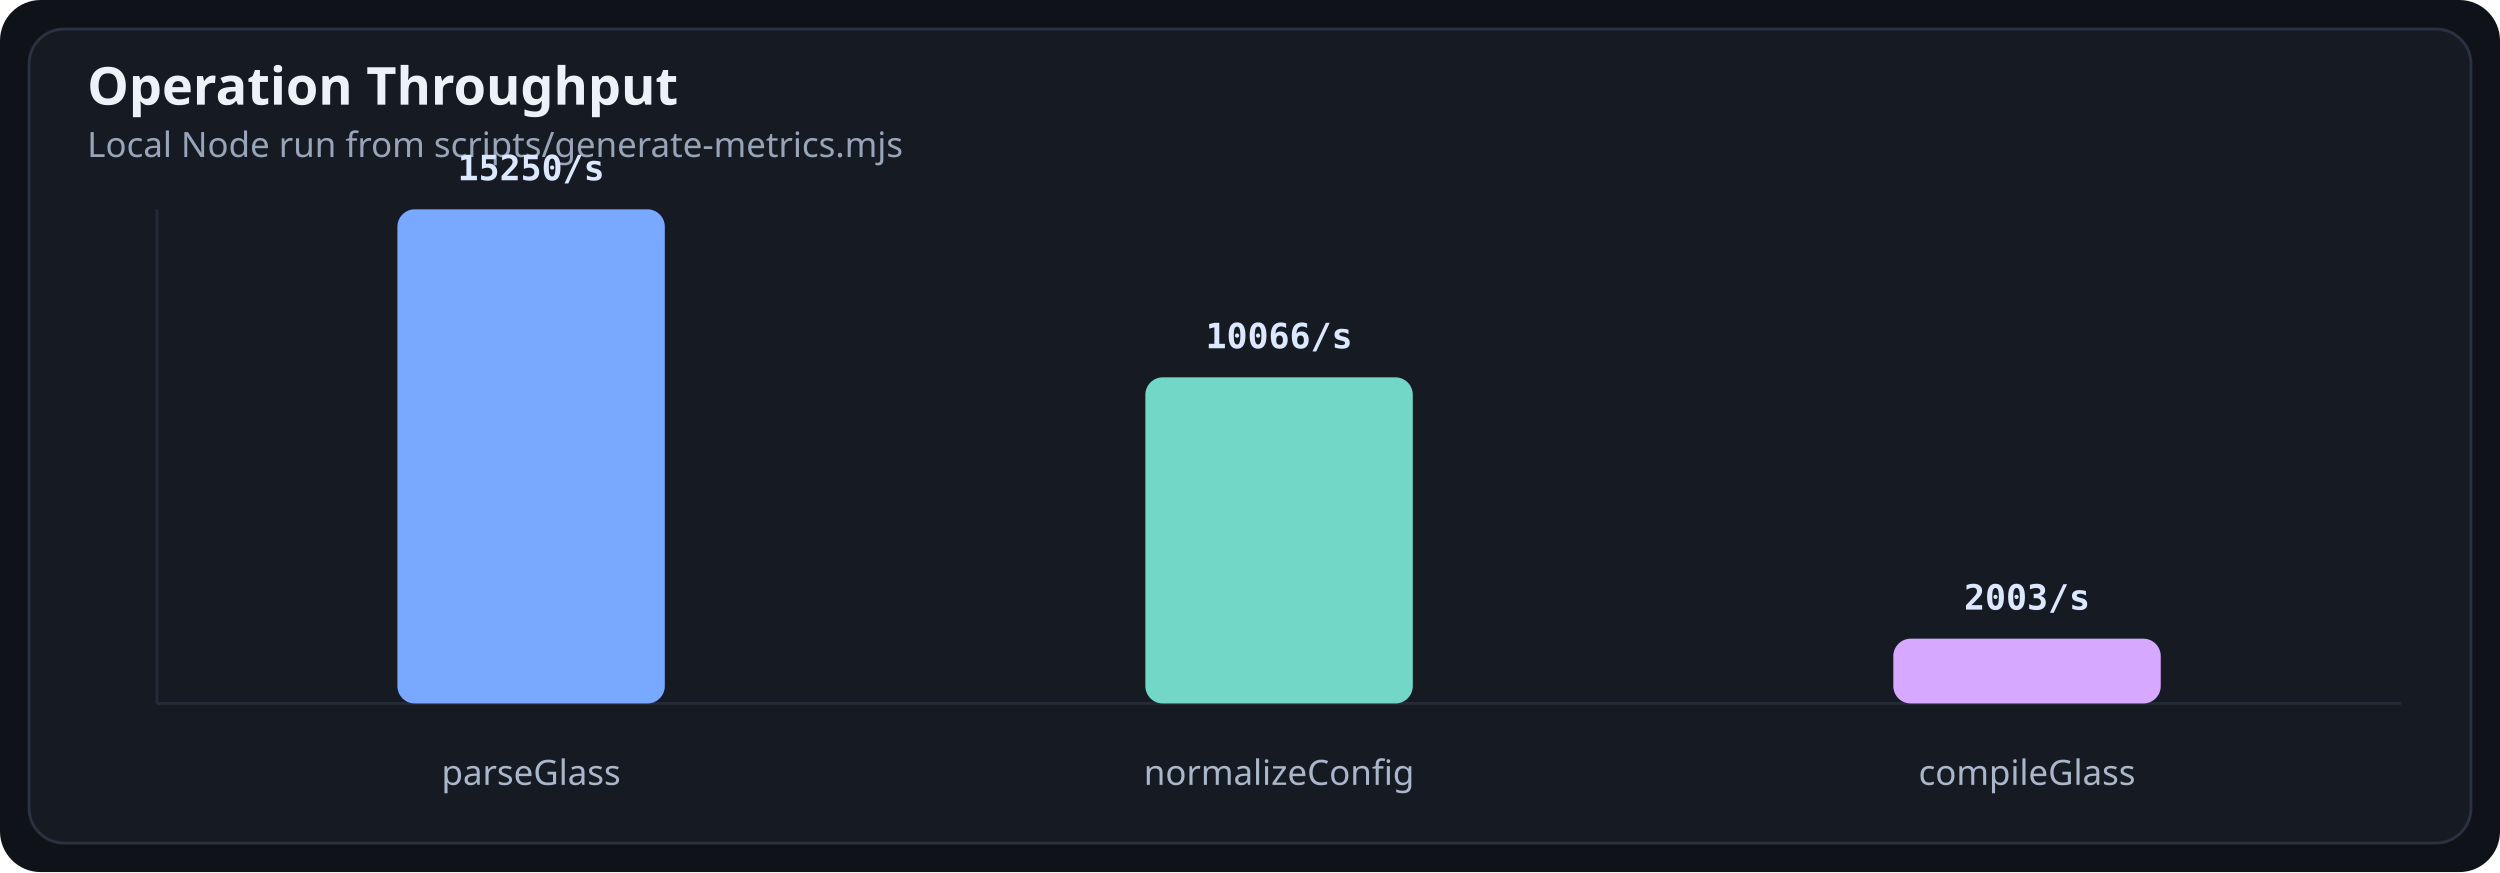
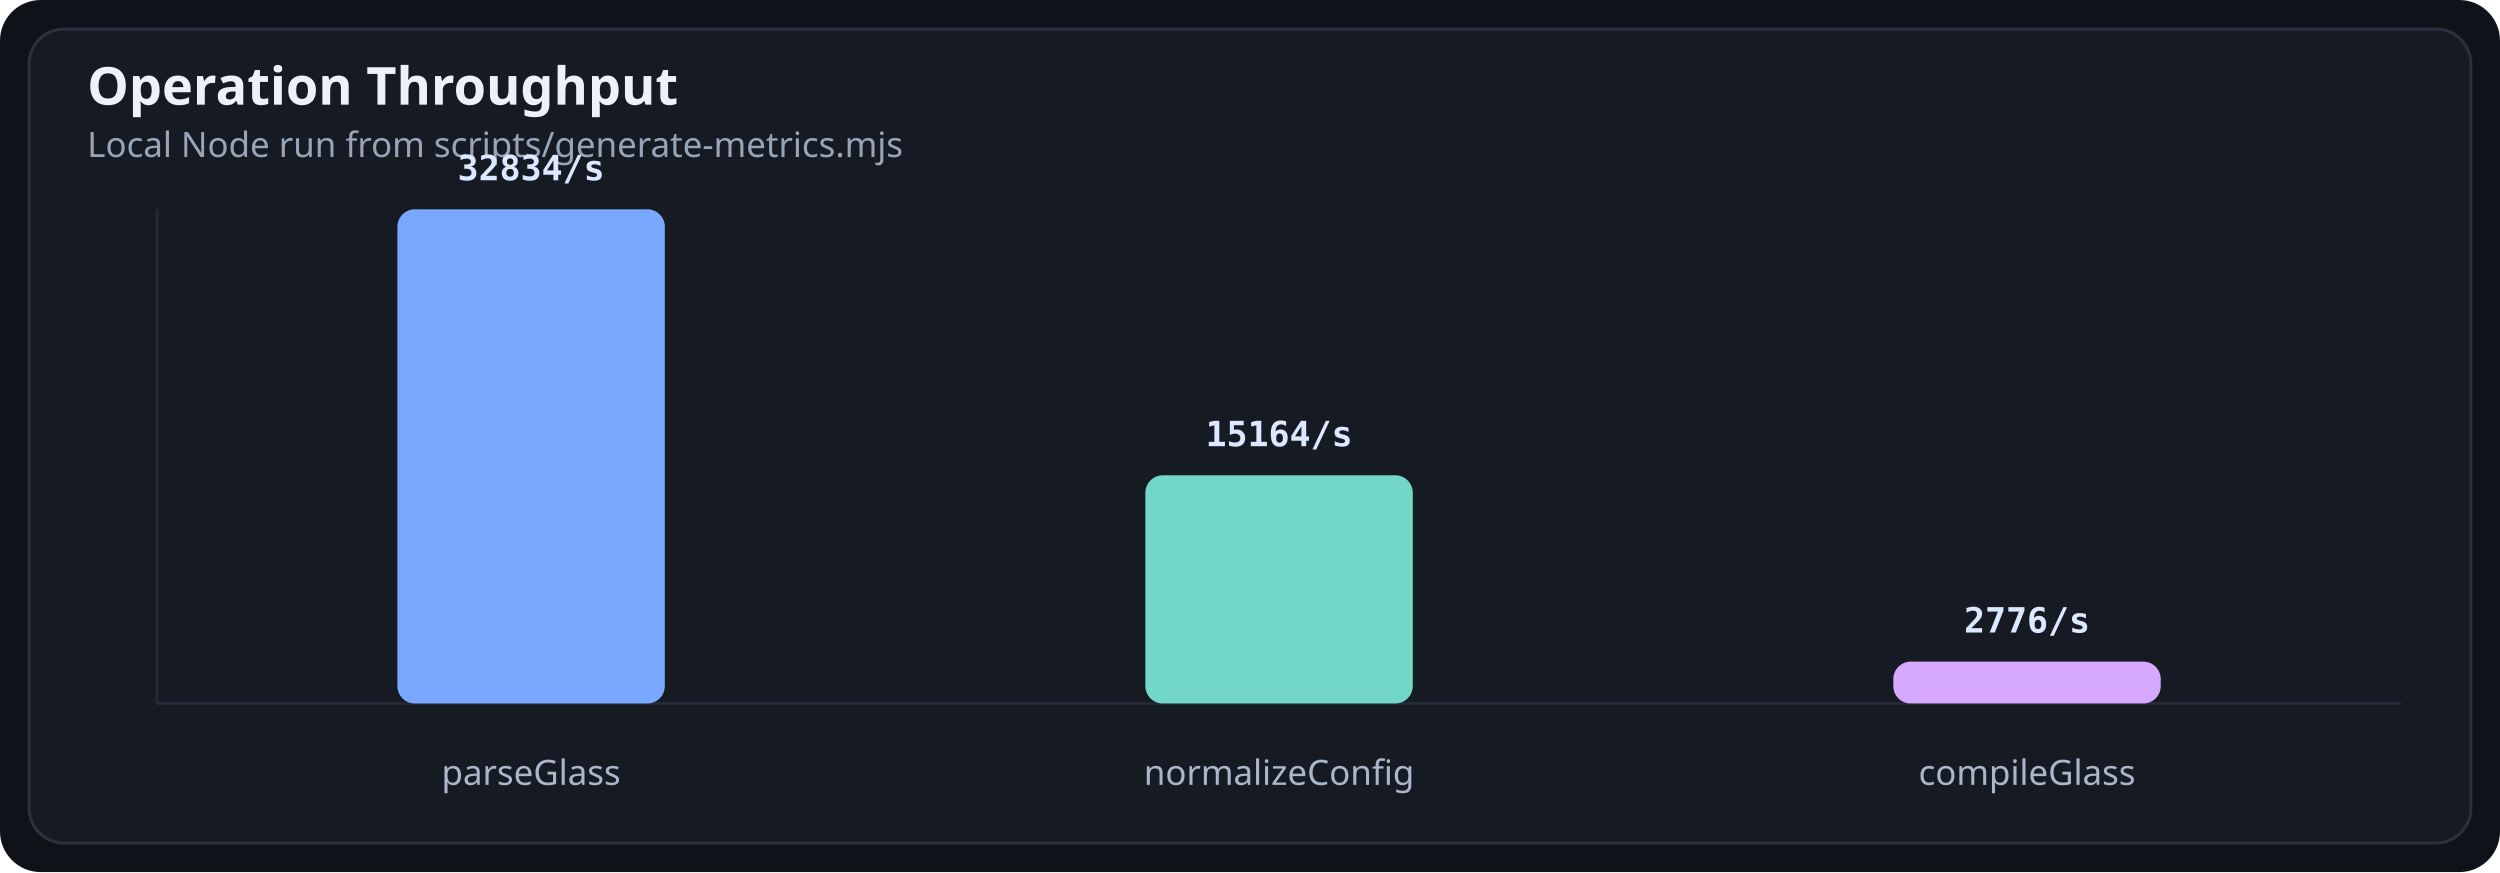
<svg xmlns="http://www.w3.org/2000/svg" width="860" height="300" viewBox="0 0 860 300" role="img" aria-label="Operation Throughput">
  <style>
    .bg { fill: #0f1319; }
    .panel { fill: #151a23; stroke: #2a3140; }
    .title { fill: #edf2fa; font: 700 18px ui-sans-serif, system-ui, sans-serif; }
    .subtitle { fill: #98a4b8; font: 12px ui-sans-serif, system-ui, sans-serif; }
    .grid { stroke: #2a3140; stroke-width: 1; opacity: .72; }
    .value { fill: #dce8ff; font: 700 12px ui-monospace, SFMono-Regular, Consolas, monospace; }
    .label { fill: #aab6c9; font: 12px ui-sans-serif, system-ui, sans-serif; }
    .axis { stroke: #2a3140; stroke-width: 1; }
    .shape { fill: #243752; stroke: #78a8ff; stroke-width: 2; }
    .dot { fill: #9fd0ff; }
  </style>
  <rect class="bg" width="100%" height="100%" rx="14" />
  <rect class="panel" x="10" y="10" width="840" height="280" rx="12" />
  <text x="30" y="36" class="title">Operation Throughput</text>
  <text x="30" y="54" class="subtitle">Local Node run from scripts/generate-metrics.mjs</text>
  <line class="grid" x1="54" y1="242" x2="826" y2="242" />
  <line class="grid" x1="54" y1="72" x2="54" y2="242" />
  <rect x="136.7" y="72.0" width="92.0" height="170.0" rx="6" fill="#78a8ff" />
-   <text x="182.7" y="62.0" text-anchor="middle" class="value">15250/s</text>
+   <text x="182.7" y="62.0" text-anchor="middle" class="value">32834/s</text>
  <text x="182.7" y="270" text-anchor="middle" class="label">parseGlass</text>
-   <rect x="394.0" y="129.8" width="92.0" height="112.2" rx="6" fill="#72d7c7" />
-   <text x="440.0" y="119.8" text-anchor="middle" class="value">10066/s</text>
+   <rect x="394.0" y="163.5" width="92.0" height="78.5" rx="6" fill="#72d7c7" />
+   <text x="440.0" y="153.5" text-anchor="middle" class="value">15164/s</text>
  <text x="440.0" y="270" text-anchor="middle" class="label">normalizeConfig</text>
-   <rect x="651.3" y="219.7" width="92.0" height="22.3" rx="6" fill="#d6a8ff" />
-   <text x="697.3" y="209.7" text-anchor="middle" class="value">2003/s</text>
+   <rect x="651.3" y="227.6" width="92.0" height="14.4" rx="6" fill="#d6a8ff" />
+   <text x="697.3" y="217.6" text-anchor="middle" class="value">2776/s</text>
  <text x="697.3" y="270" text-anchor="middle" class="label">compileGlass</text>
</svg>
